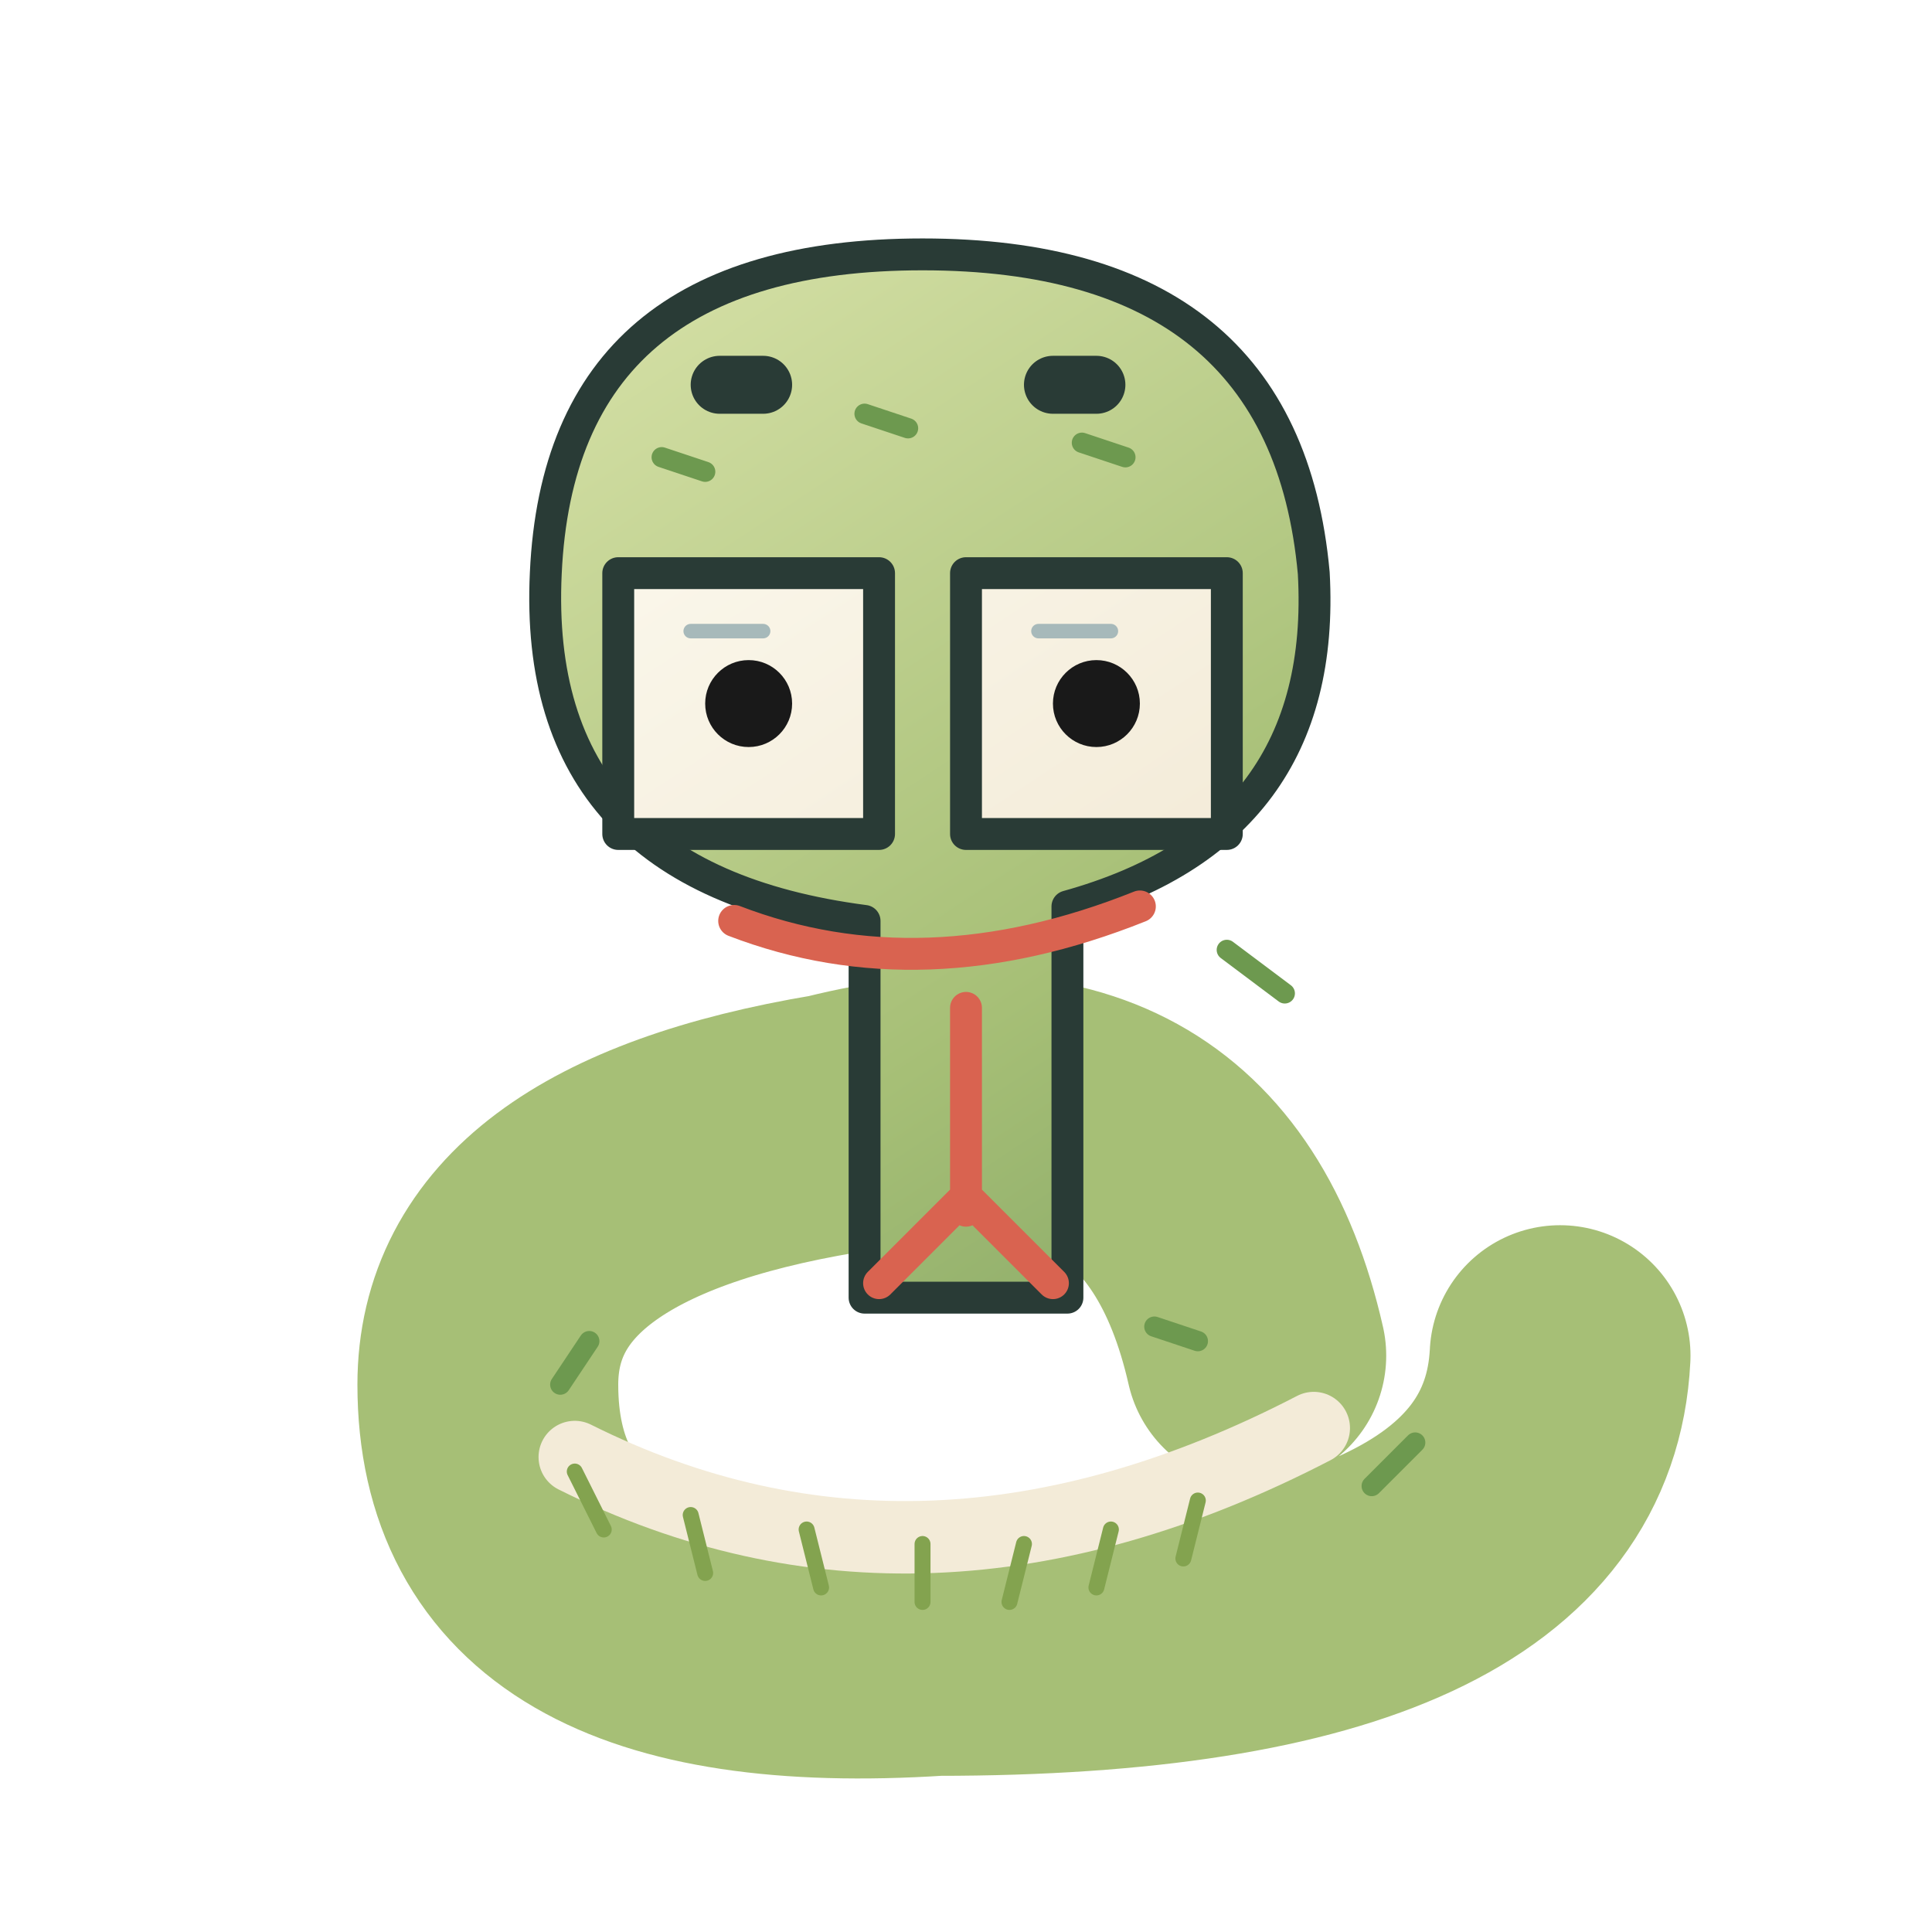
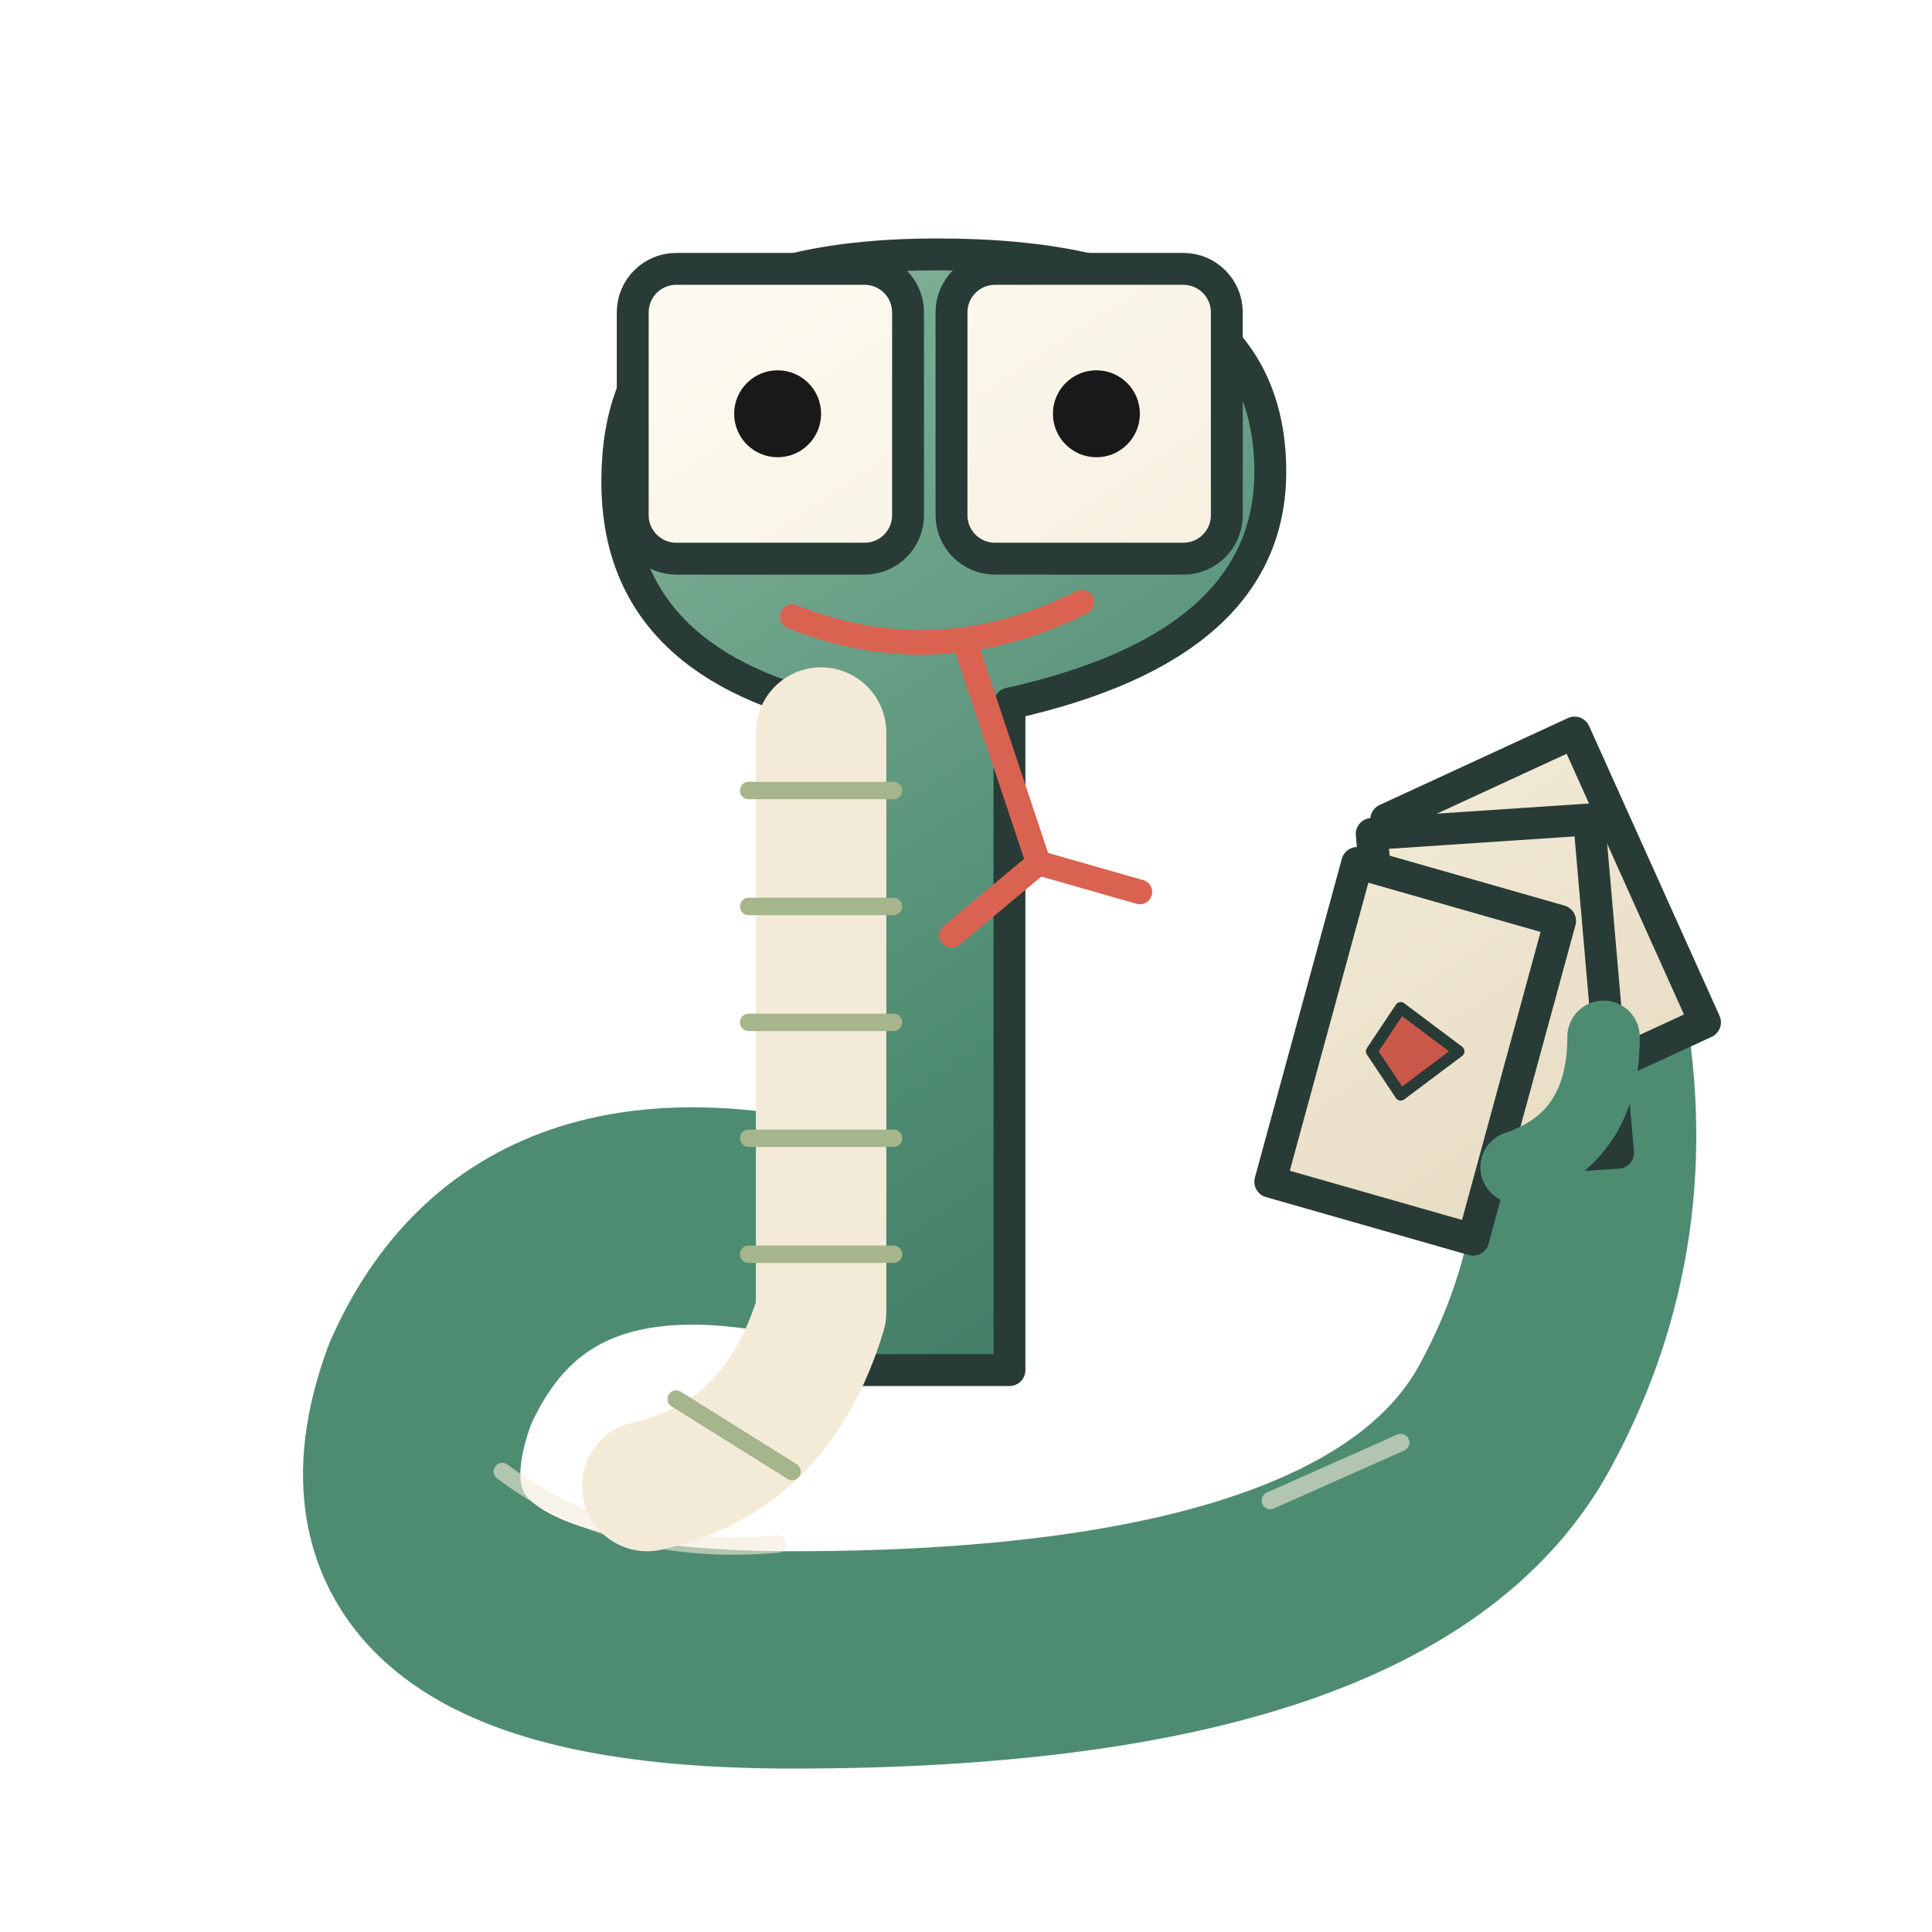
<svg xmlns="http://www.w3.org/2000/svg" width="120" height="120" class="avatar fan-avatar " viewBox="0 0 120 120" fill="none" stroke="#293b36" stroke-width="2.2" stroke-linecap="round" stroke-linejoin="round" aria-hidden="true">
  <defs>
-     <linearGradient id="p-_R_0_-b5d66b" x1="22" y1="12" x2="88" y2="112" gradientUnits="userSpaceOnUse">
-       <stop stop-color="#dce5ad" />
-       <stop offset=".55" stop-color="#a6bf76" />
-       <stop offset="1" stop-color="#6f955b" />
+     <linearGradient id="p-_R_0_-168a55" x1="22" y1="12" x2="88" y2="112" gradientUnits="userSpaceOnUse">
+       <stop stop-color="#91bca5" />
+       <stop offset=".55" stop-color="#4e8c72" />
+       <stop offset="1" stop-color="#346454" />
    </linearGradient>
    <linearGradient id="p-_R_0_-fffdf4" x1="22" y1="12" x2="88" y2="112" gradientUnits="userSpaceOnUse">
      <stop stop-color="#fffef6" />
      <stop offset=".55" stop-color="#f3ebd8" />
      <stop offset="1" stop-color="#dfd1b4" />
    </linearGradient>
+     <linearGradient id="p-_R_0_-f44735" x1="22" y1="12" x2="88" y2="112" gradientUnits="userSpaceOnUse">
+       <stop stop-color="#f59878" />
+       <stop offset=".55" stop-color="#d96350" />
+       <stop offset="1" stop-color="#ab443e" />
+     </linearGradient>
  </defs>
  <g data-portrait-drawing="" transform="translate(6 5) scale(.9)">
-     <path d="M80 88q-5-22-29-16-24 4-24 18 0 20 31 18 42 0 43-20" fill="none" stroke="#a6bf76" stroke-width="18" />
-     <path d="M53 84V58q-23-3-22-24 1-22 26-22 25 0 27 22 1 18-17 23v27z" fill="url(#p-_R_0_-b5d66b)" />
-     <path d="M36 34h18v18H36zm24 0h18v18H60z" fill="url(#p-_R_0_-fffdf4)" />
+     <path d="M52 80q-22-6-29 10-7 19 25 19 41 0 50-17 7-13 4-28" fill="none" stroke="#4e8c72" stroke-width="15" />
+     <path d="M49 89V43q-14-4-13-17 1-14 22-14 23 0 23 15 0 12-18 16v46z" fill="url(#p-_R_0_-168a55)" />
+     <path d="M50 45v40q-3 10-12 12" fill="none" stroke="#f3ebd8" stroke-width="9" />
+     <path d="M45 49h10m-10 8h10m-10 8h10m-10 8h10m-10 8h10m-15 10 8 5" stroke="#a6b58b" stroke-width="1.2" />
+     <rect x="37" y="13" width="19" height="20" rx="3" fill="url(#p-_R_0_-fffdf4)" />
+     <rect x="59" y="13" width="19" height="20" rx="3" fill="url(#p-_R_0_-fffdf4)" />
    <g fill="#191919" stroke="none">
-       <circle cx="45" cy="43" r="3" />
-       <circle cx="69" cy="43" r="3" />
+       <circle cx="47" cy="23" r="3" />
+       <circle cx="69" cy="23" r="3" />
    </g>
-     <path d="M44 58q13 5 28-1M60 64v14m0-1-6 6m6-6 6 6" fill="none" stroke="#d96350" />
-     <path d="M33 95q24 12 51-2" fill="none" stroke="#f3ebd8" stroke-width="5" />
-     <path d="m33 96 2 4m6-1 1 4m7-3 1 4m7-3v4m7-4-1 4m7-5-1 4m7-6-1 4" fill="none" stroke="#83a34f" stroke-width="1.1" />
-     <path d="M43 21h3m20 0h3" stroke-width="4" />
-     <path d="m39 26 3 1m11-4 3 1m12 1 3 1m7 34 4 3m-50 27 2-3m54 10 3-3m-18-8 3 1" fill="none" stroke="#6d994f" stroke-width="1.4" />
-     <path d="M41 38h5m19 0h5" fill="none" stroke="#a7b9ba" stroke-width="1" />
+     <path d="M48 37q10 4 20-1m-8 3 5 15m0 0-6 5m6-5 7 2" fill="none" stroke="#d96350" stroke-width="1.7" />
+     <path d="m89 51 13-6 9 20-13 6z" fill="url(#p-_R_0_-fffdf4)" />
+     <path d="m88 52 15-1 2 23-15 1z" fill="url(#p-_R_0_-fffdf4)" />
+     <path d="m87 54 14 4-6 22-14-4z" fill="url(#p-_R_0_-fffdf4)" />
+     <path d="m90 64 4 3-4 3-2-3z" fill="url(#p-_R_0_-f44735)" stroke-width=".8" />
+     <path d="M98 75q6-2 6-9" fill="none" stroke="#4e8c72" stroke-width="5" />
+     <path d="M28 96q8 6 19 5m34-3 9-4" stroke="#f3ebd8" stroke-width="1.2" fill="none" opacity=".6" />
  </g>
</svg>
